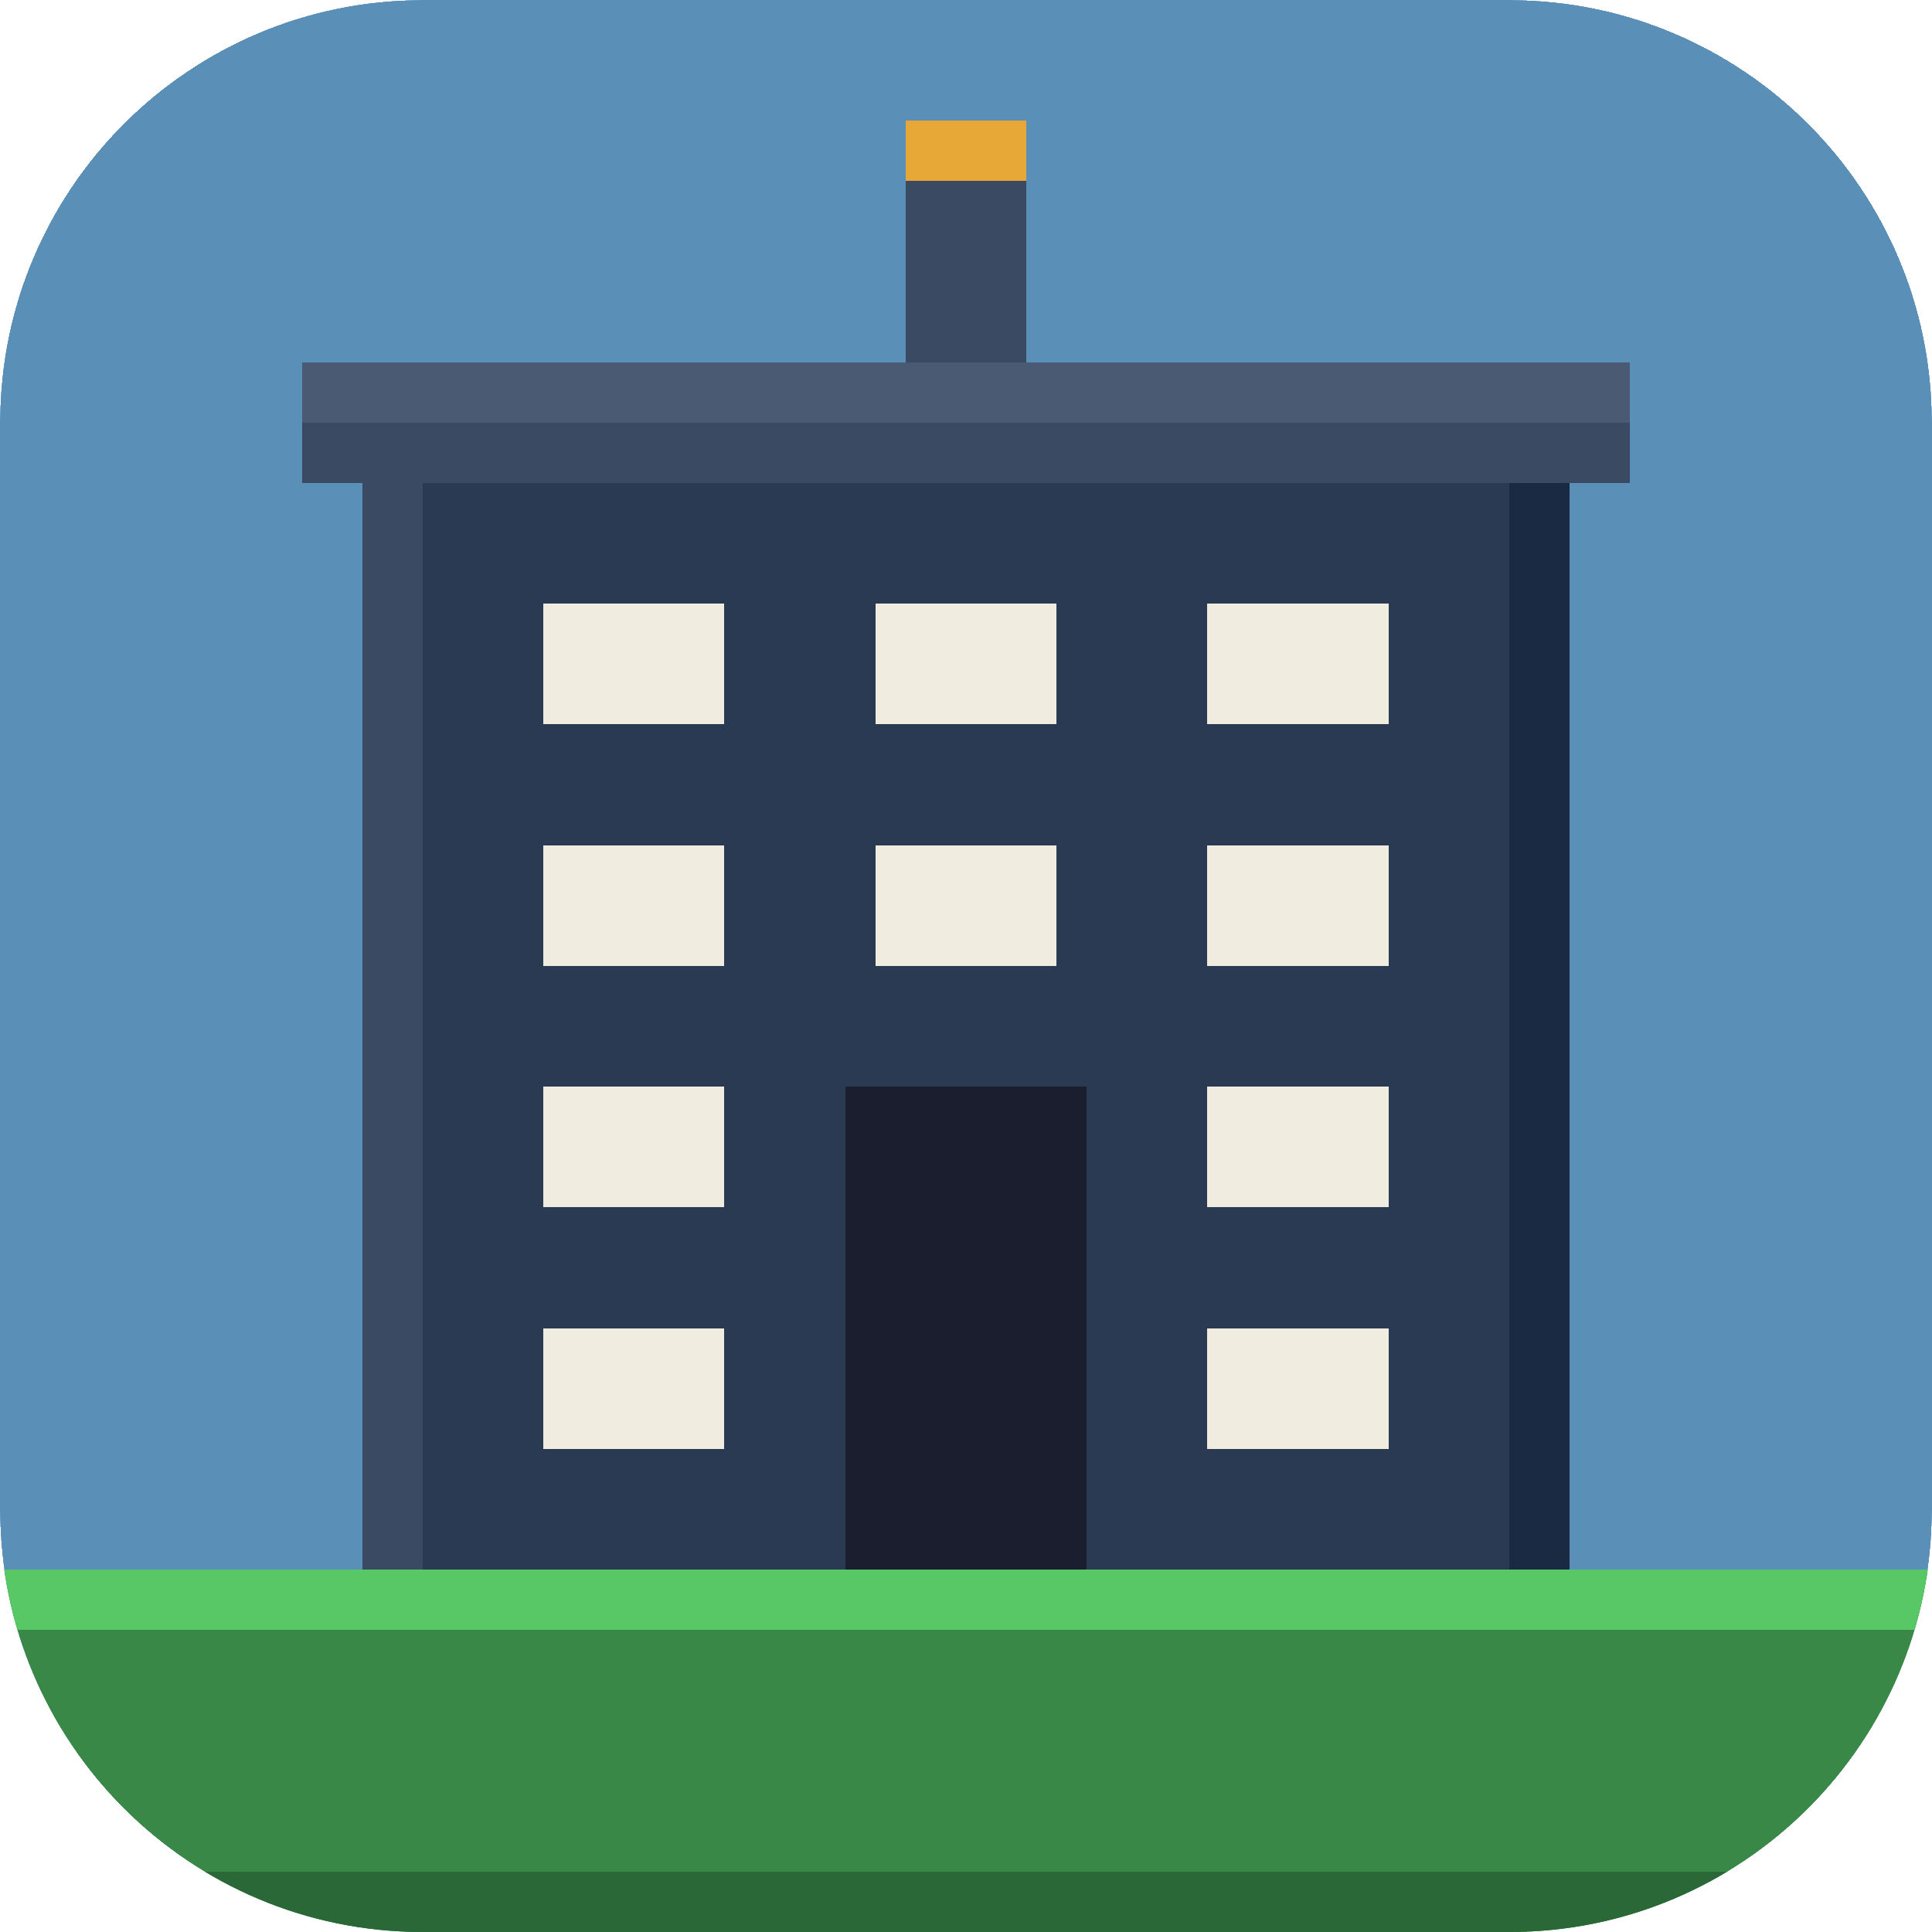
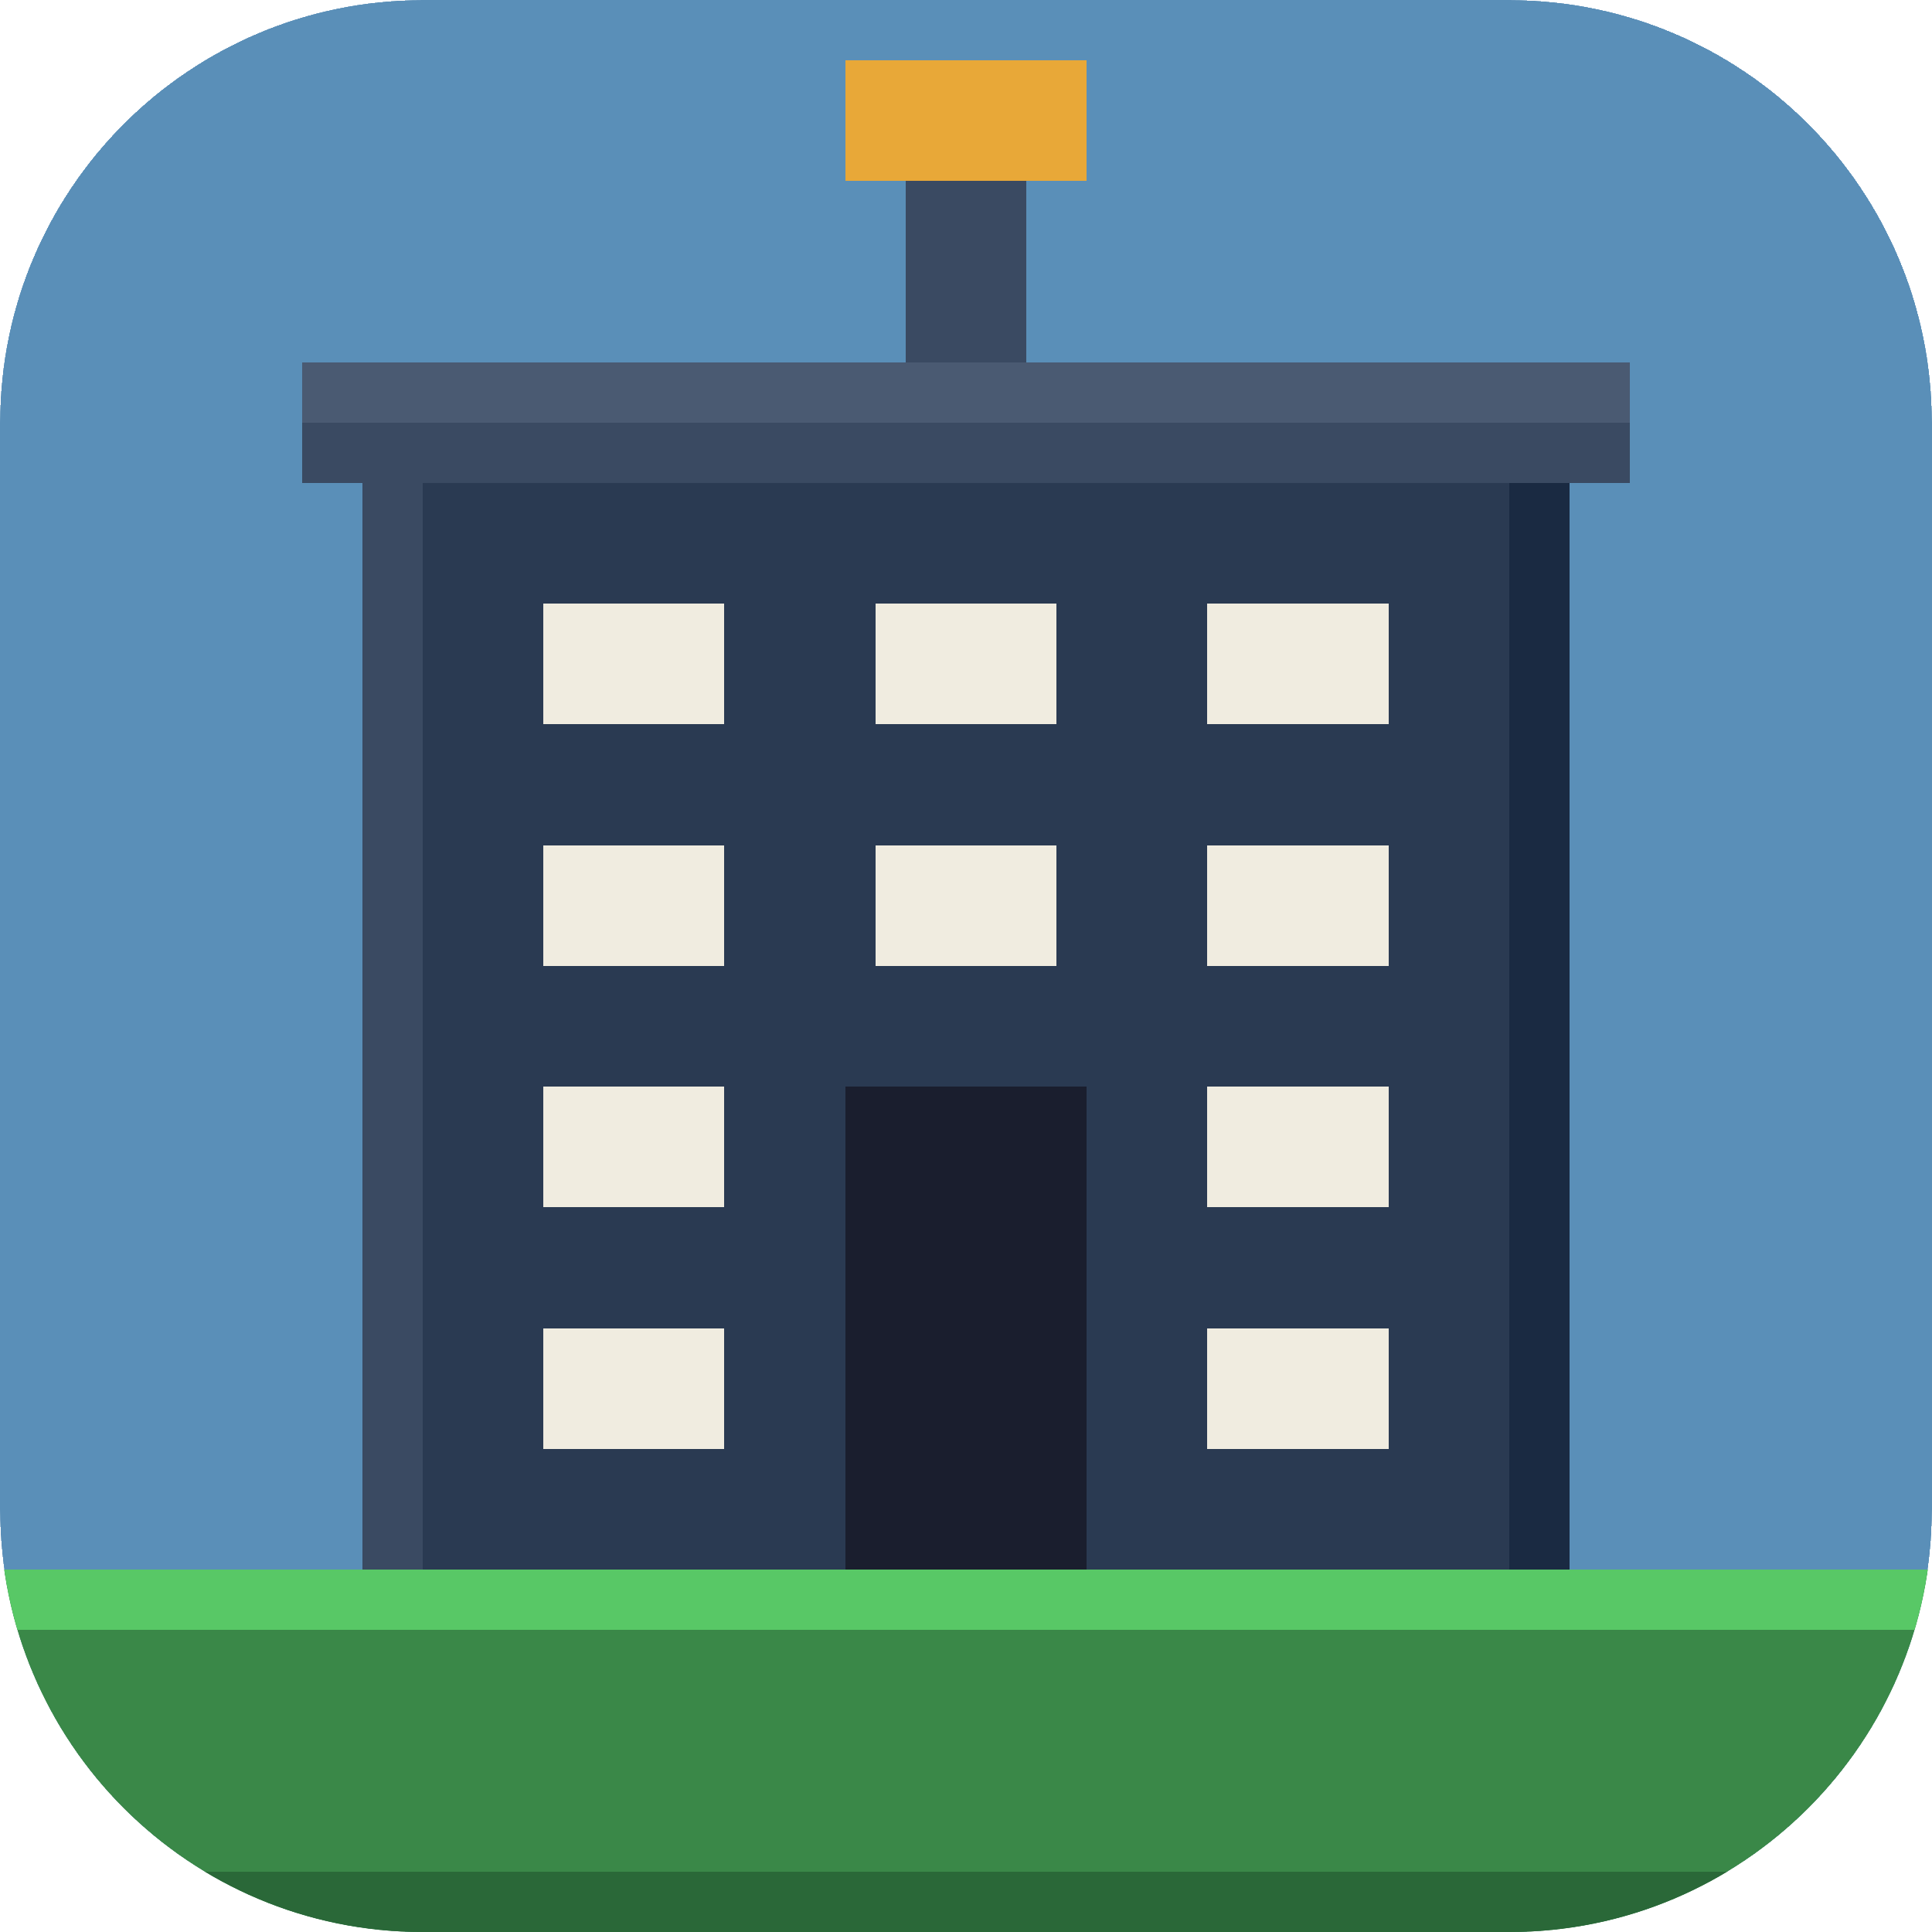
<svg xmlns="http://www.w3.org/2000/svg" viewBox="0 0 32 32" shape-rendering="crispEdges">
  <defs>
    <clipPath id="icon-clip">
      <rect width="32" height="32" rx="7" />
    </clipPath>
  </defs>
  <g clip-path="url(#icon-clip)">
    <rect width="32" height="32" rx="7" fill="#5a8fb8" />
    <rect x="15" y="3" width="2" height="3" fill="#3a4a62" />
-     <rect x="15" y="2" width="2" height="1" fill="#e8a838" />
+     <rect x="14" y="1" width="4" height="2" fill="#e8a838" />
    <rect x="5" y="6" width="22" height="2" fill="#3a4a62" />
    <rect x="5" y="6" width="22" height="1" fill="#4a5a72" />
    <rect x="6" y="8" width="20" height="18" fill="#2a3a52" />
    <rect x="6" y="8" width="1" height="18" fill="#3a4a62" />
    <rect x="25" y="8" width="1" height="18" fill="#1a2a42" />
    <rect x="9" y="10" width="3" height="2" fill="#f0ece0" />
    <rect x="14.5" y="10" width="3" height="2" fill="#f0ece0" />
    <rect x="20" y="10" width="3" height="2" fill="#f0ece0" />
    <rect x="9" y="14" width="3" height="2" fill="#f0ece0" />
    <rect x="14.5" y="14" width="3" height="2" fill="#f0ece0" />
    <rect x="20" y="14" width="3" height="2" fill="#f0ece0" />
    <rect x="9" y="18" width="3" height="2" fill="#f0ece0" />
    <rect x="20" y="18" width="3" height="2" fill="#f0ece0" />
    <rect x="9" y="22" width="3" height="2" fill="#f0ece0" />
    <rect x="20" y="22" width="3" height="2" fill="#f0ece0" />
    <rect x="14" y="18" width="4" height="8" fill="#1a1e2e" />
    <rect x="0" y="26" width="32" height="6" fill="#3a8848" />
    <rect x="0" y="26" width="32" height="1" fill="#58c866" />
    <rect x="0" y="31" width="32" height="1" fill="#2a6838" />
  </g>
</svg>
